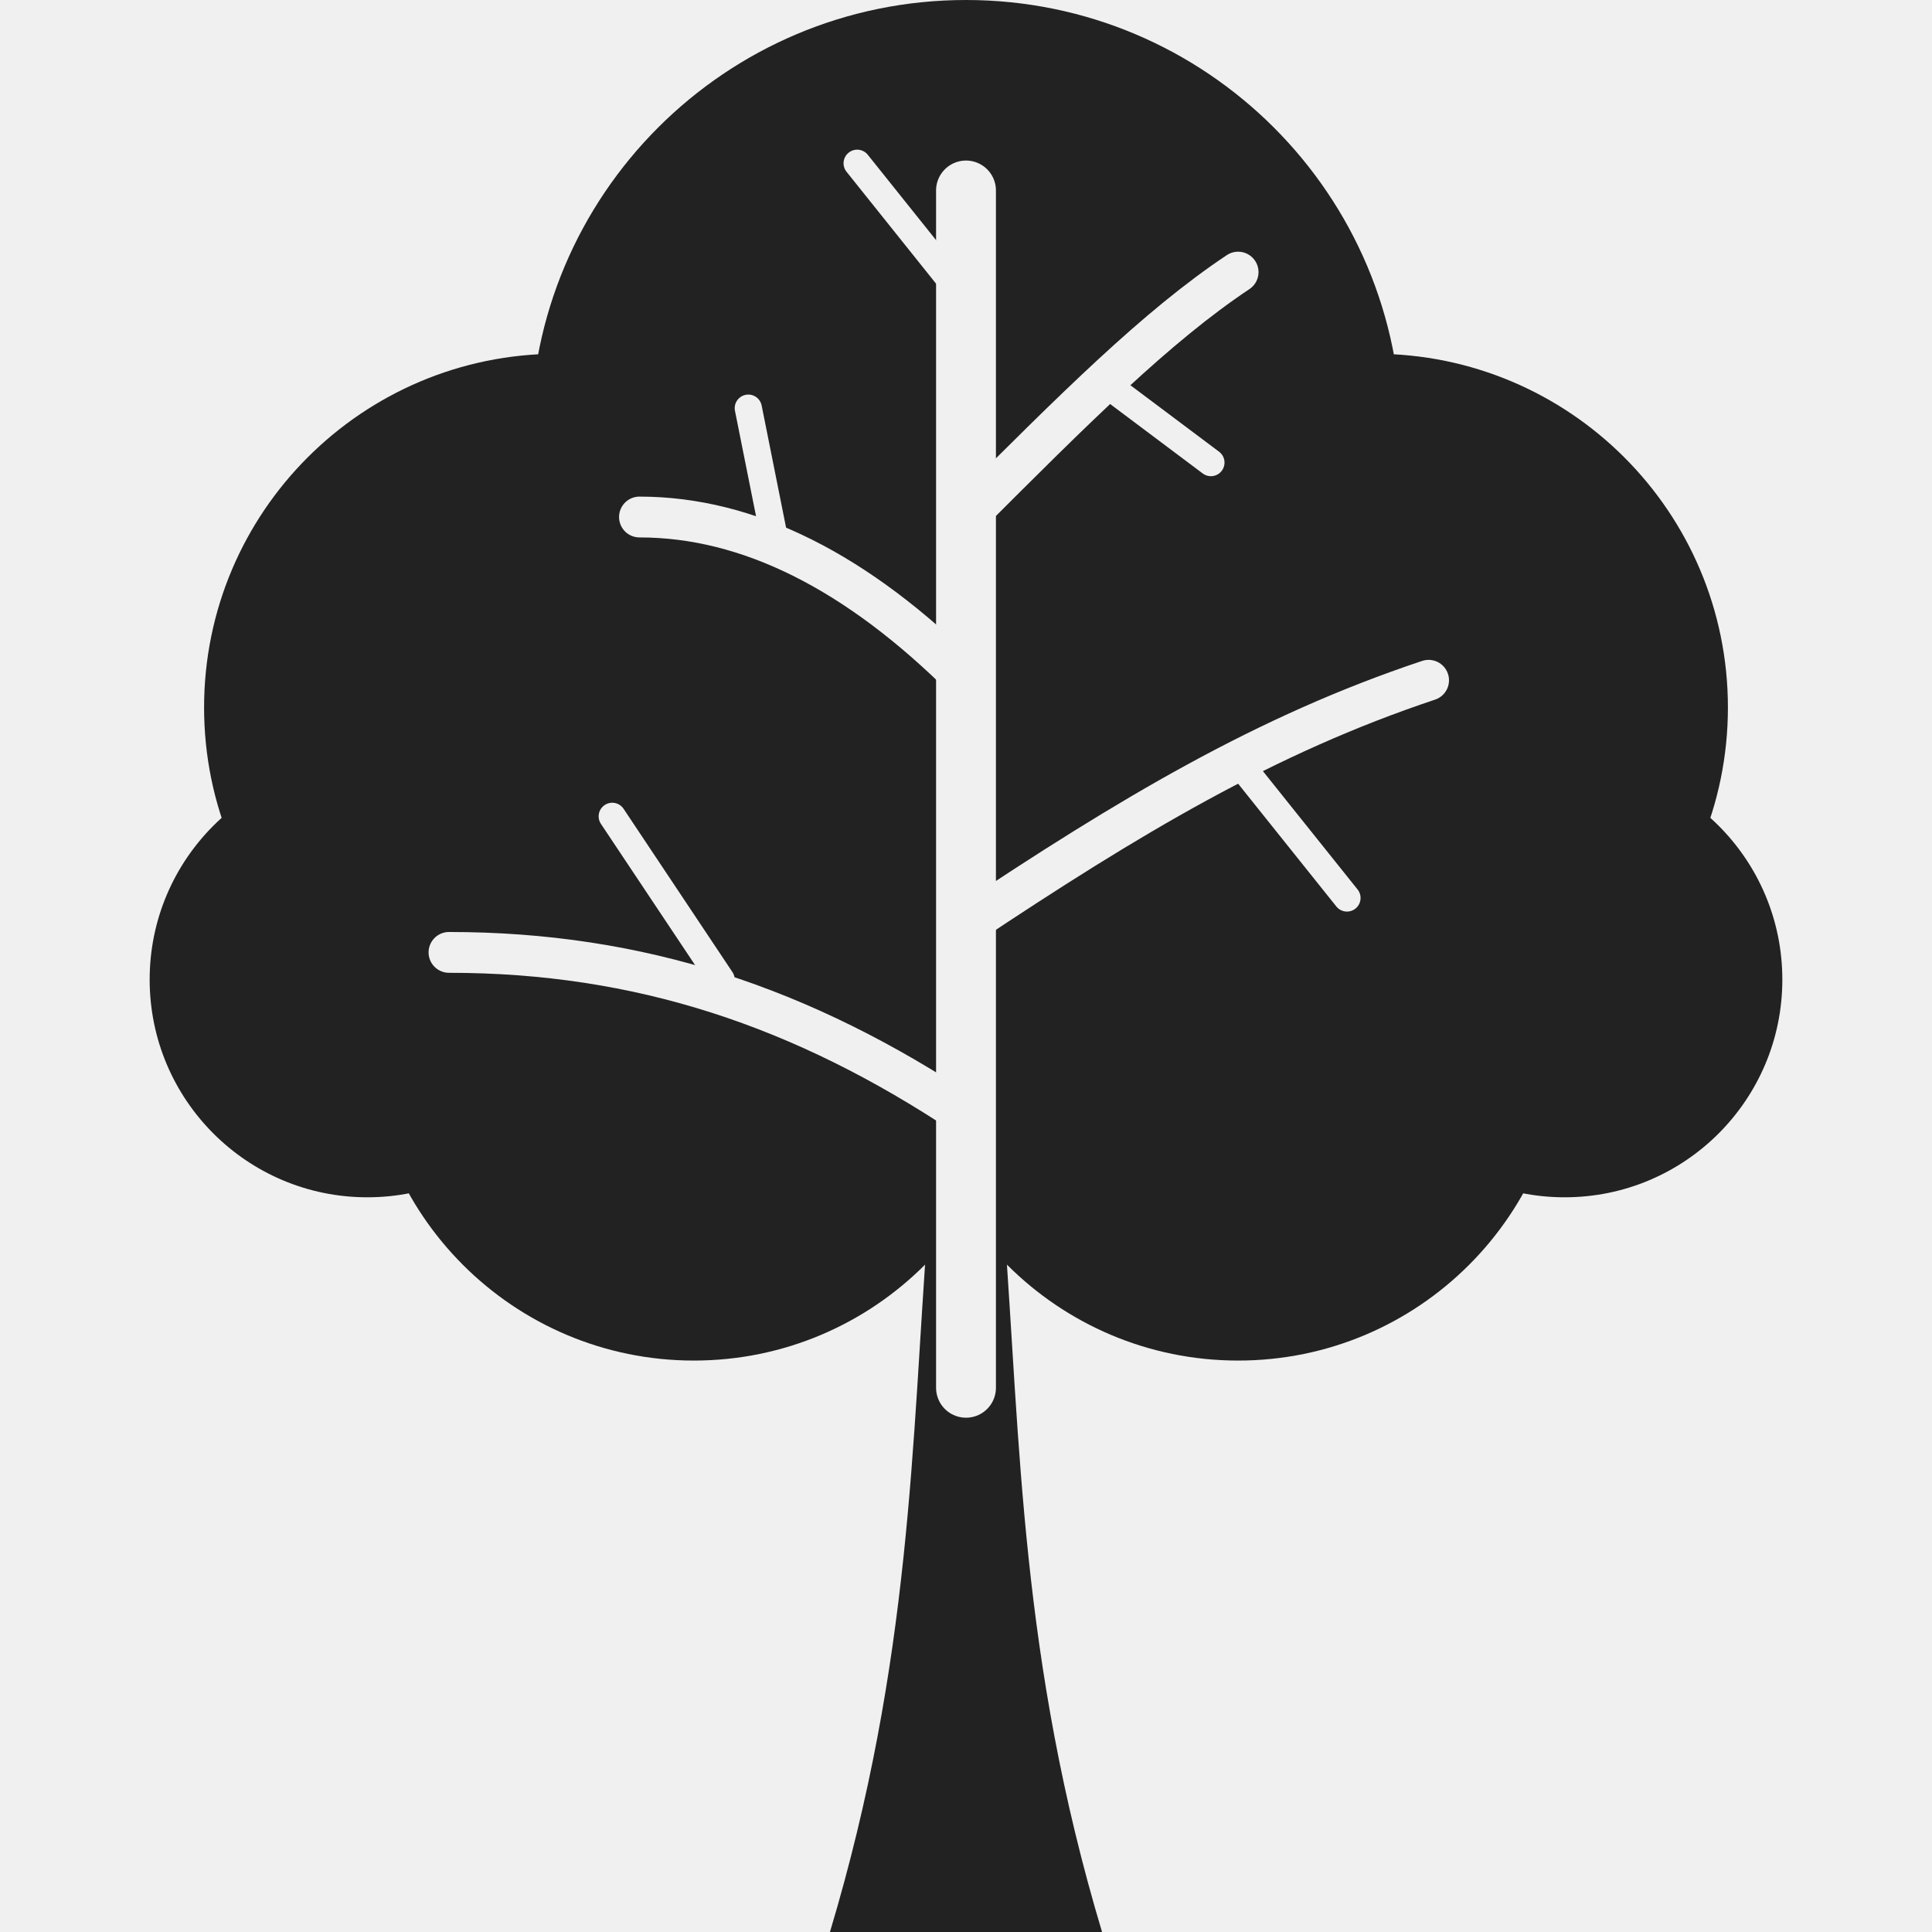
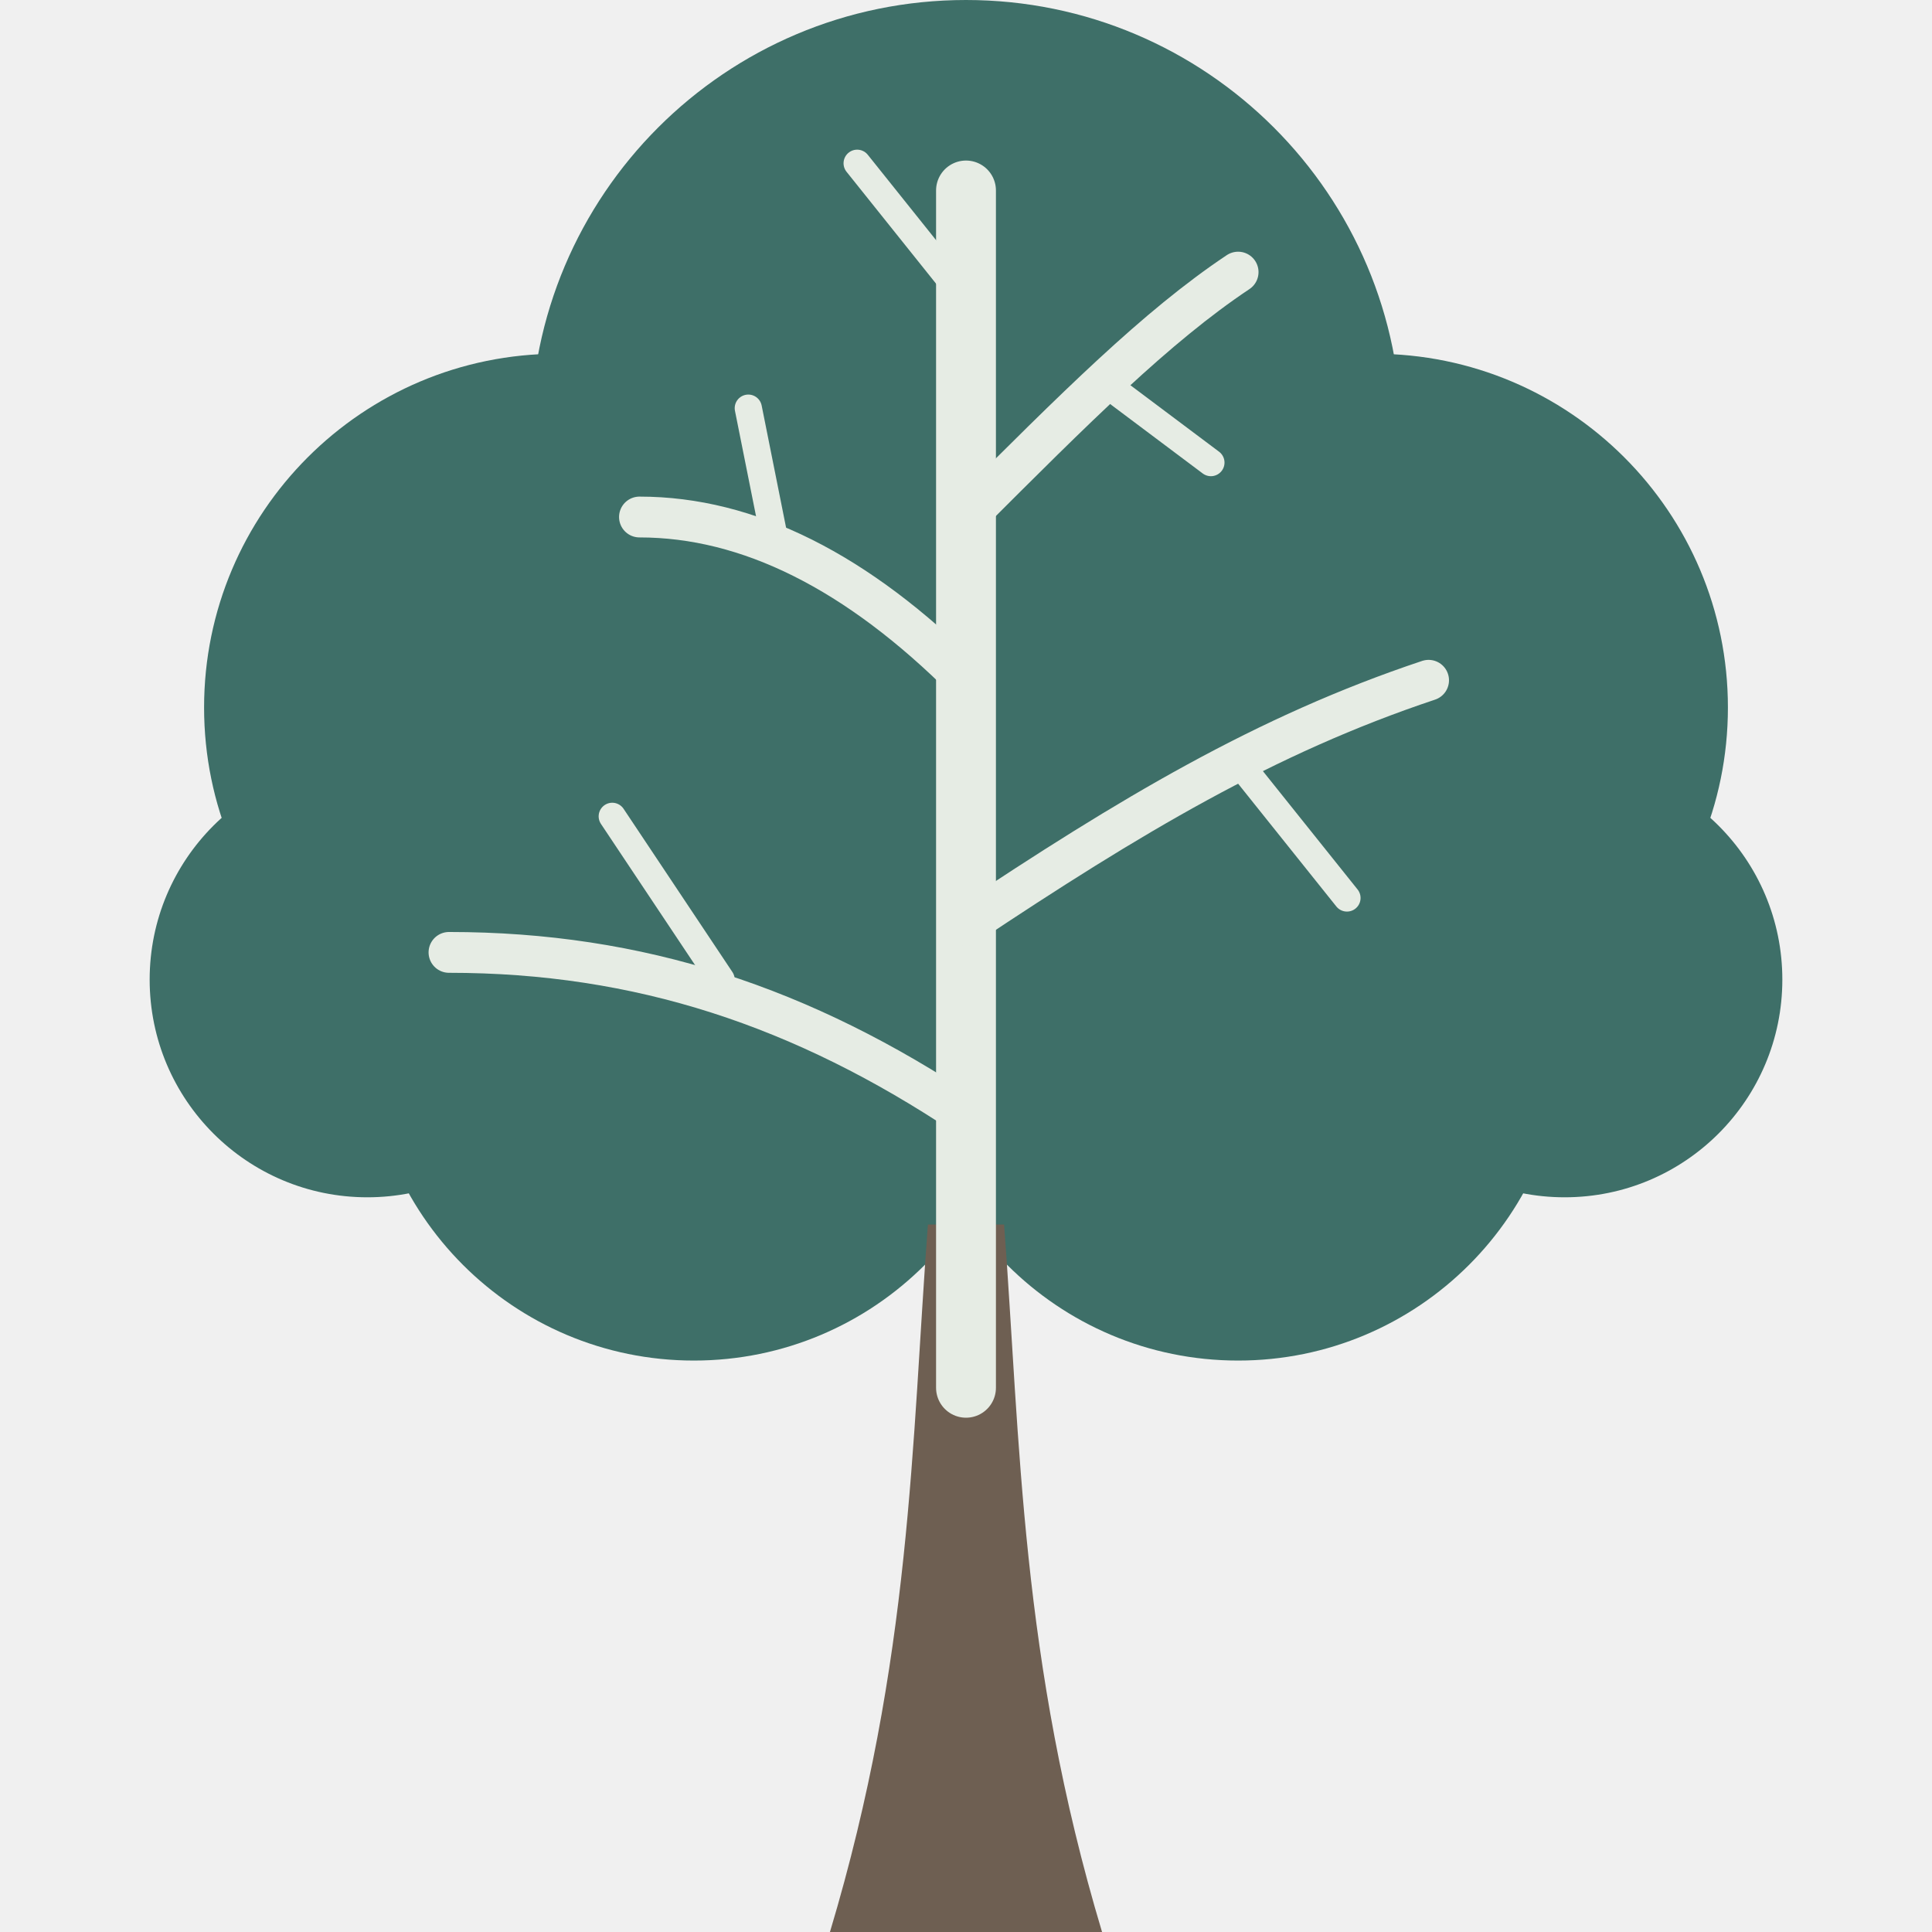
<svg xmlns="http://www.w3.org/2000/svg" width="100" height="100" viewBox="14.5 11 71 71">
-   <mask id="veins" maskUnits="userSpaceOnUse" x="0" y="0" width="100" height="100">
-     <rect width="100" height="100" fill="#fff" />
-     <g fill="none" stroke="#000" stroke-linecap="round">
-       <path d="M50 62 C50 48 50 34 50 18" stroke-width="2.2" />
-       <path d="M50 52 C44 48 38 46 31 46 M50 45 C56 41 61 38 67 36 M50 36 C46 32 42 30 38 30 M50 30 C54 26 57 23 60 21" stroke-width="1.5" />
-       <path d="M41 47 L37 41 M60 39 L64 44 M43 31 L42 26 M55 25 L59 28 M50 22 L46 17" stroke-width="1.0" />
-     </g>
-   </mask>
-   <g mask="url(#veins)">
-     <circle cx="50" cy="27" r="16" fill="#222" />
-     <circle cx="35" cy="37" r="13" fill="#222" />
-     <circle cx="65" cy="37" r="13" fill="#222" />
-     <circle cx="40" cy="49" r="12" fill="#222" />
-     <circle cx="60" cy="49" r="12" fill="#222" />
-     <circle cx="50" cy="40" r="16" fill="#222" />
-     <circle cx="28" cy="47" r="8" fill="#222" />
-     <circle cx="72" cy="47" r="8" fill="#222" />
-     <path d="M45 82 C48 72 48 64 48.6 56 L51.4 56 C52 64 52 72 55 82Z" fill="#222" />
+   <circle cx="50" cy="27" r="16" fill="#3e6f68" />
+   <circle cx="35" cy="37" r="13" fill="#3e6f68" />
+   <circle cx="65" cy="37" r="13" fill="#3e6f68" />
+   <circle cx="40" cy="49" r="12" fill="#3e6f68" />
+   <circle cx="60" cy="49" r="12" fill="#3e6f68" />
+   <circle cx="50" cy="40" r="16" fill="#3e6f68" />
+   <circle cx="28" cy="47" r="8" fill="#3e6f68" />
+   <circle cx="72" cy="47" r="8" fill="#3e6f68" />
+   <path d="M45 82 C48 72 48 64 48.6 56 L51.4 56 C52 64 52 72 55 82Z" fill="#6e5f52" />
+   <g fill="none" stroke="#e6ece4" stroke-linecap="round">
+     <path d="M50 62 C50 48 50 34 50 18" stroke-width="2.2" />
+     <path d="M50 52 C44 48 38 46 31 46 M50 45 C56 41 61 38 67 36 M50 36 C46 32 42 30 38 30 M50 30 C54 26 57 23 60 21" stroke-width="1.5" />
+     <path d="M41 47 L37 41 M60 39 L64 44 M43 31 L42 26 M55 25 L59 28 M50 22 L46 17" stroke-width="1.0" />
  </g>
</svg>
